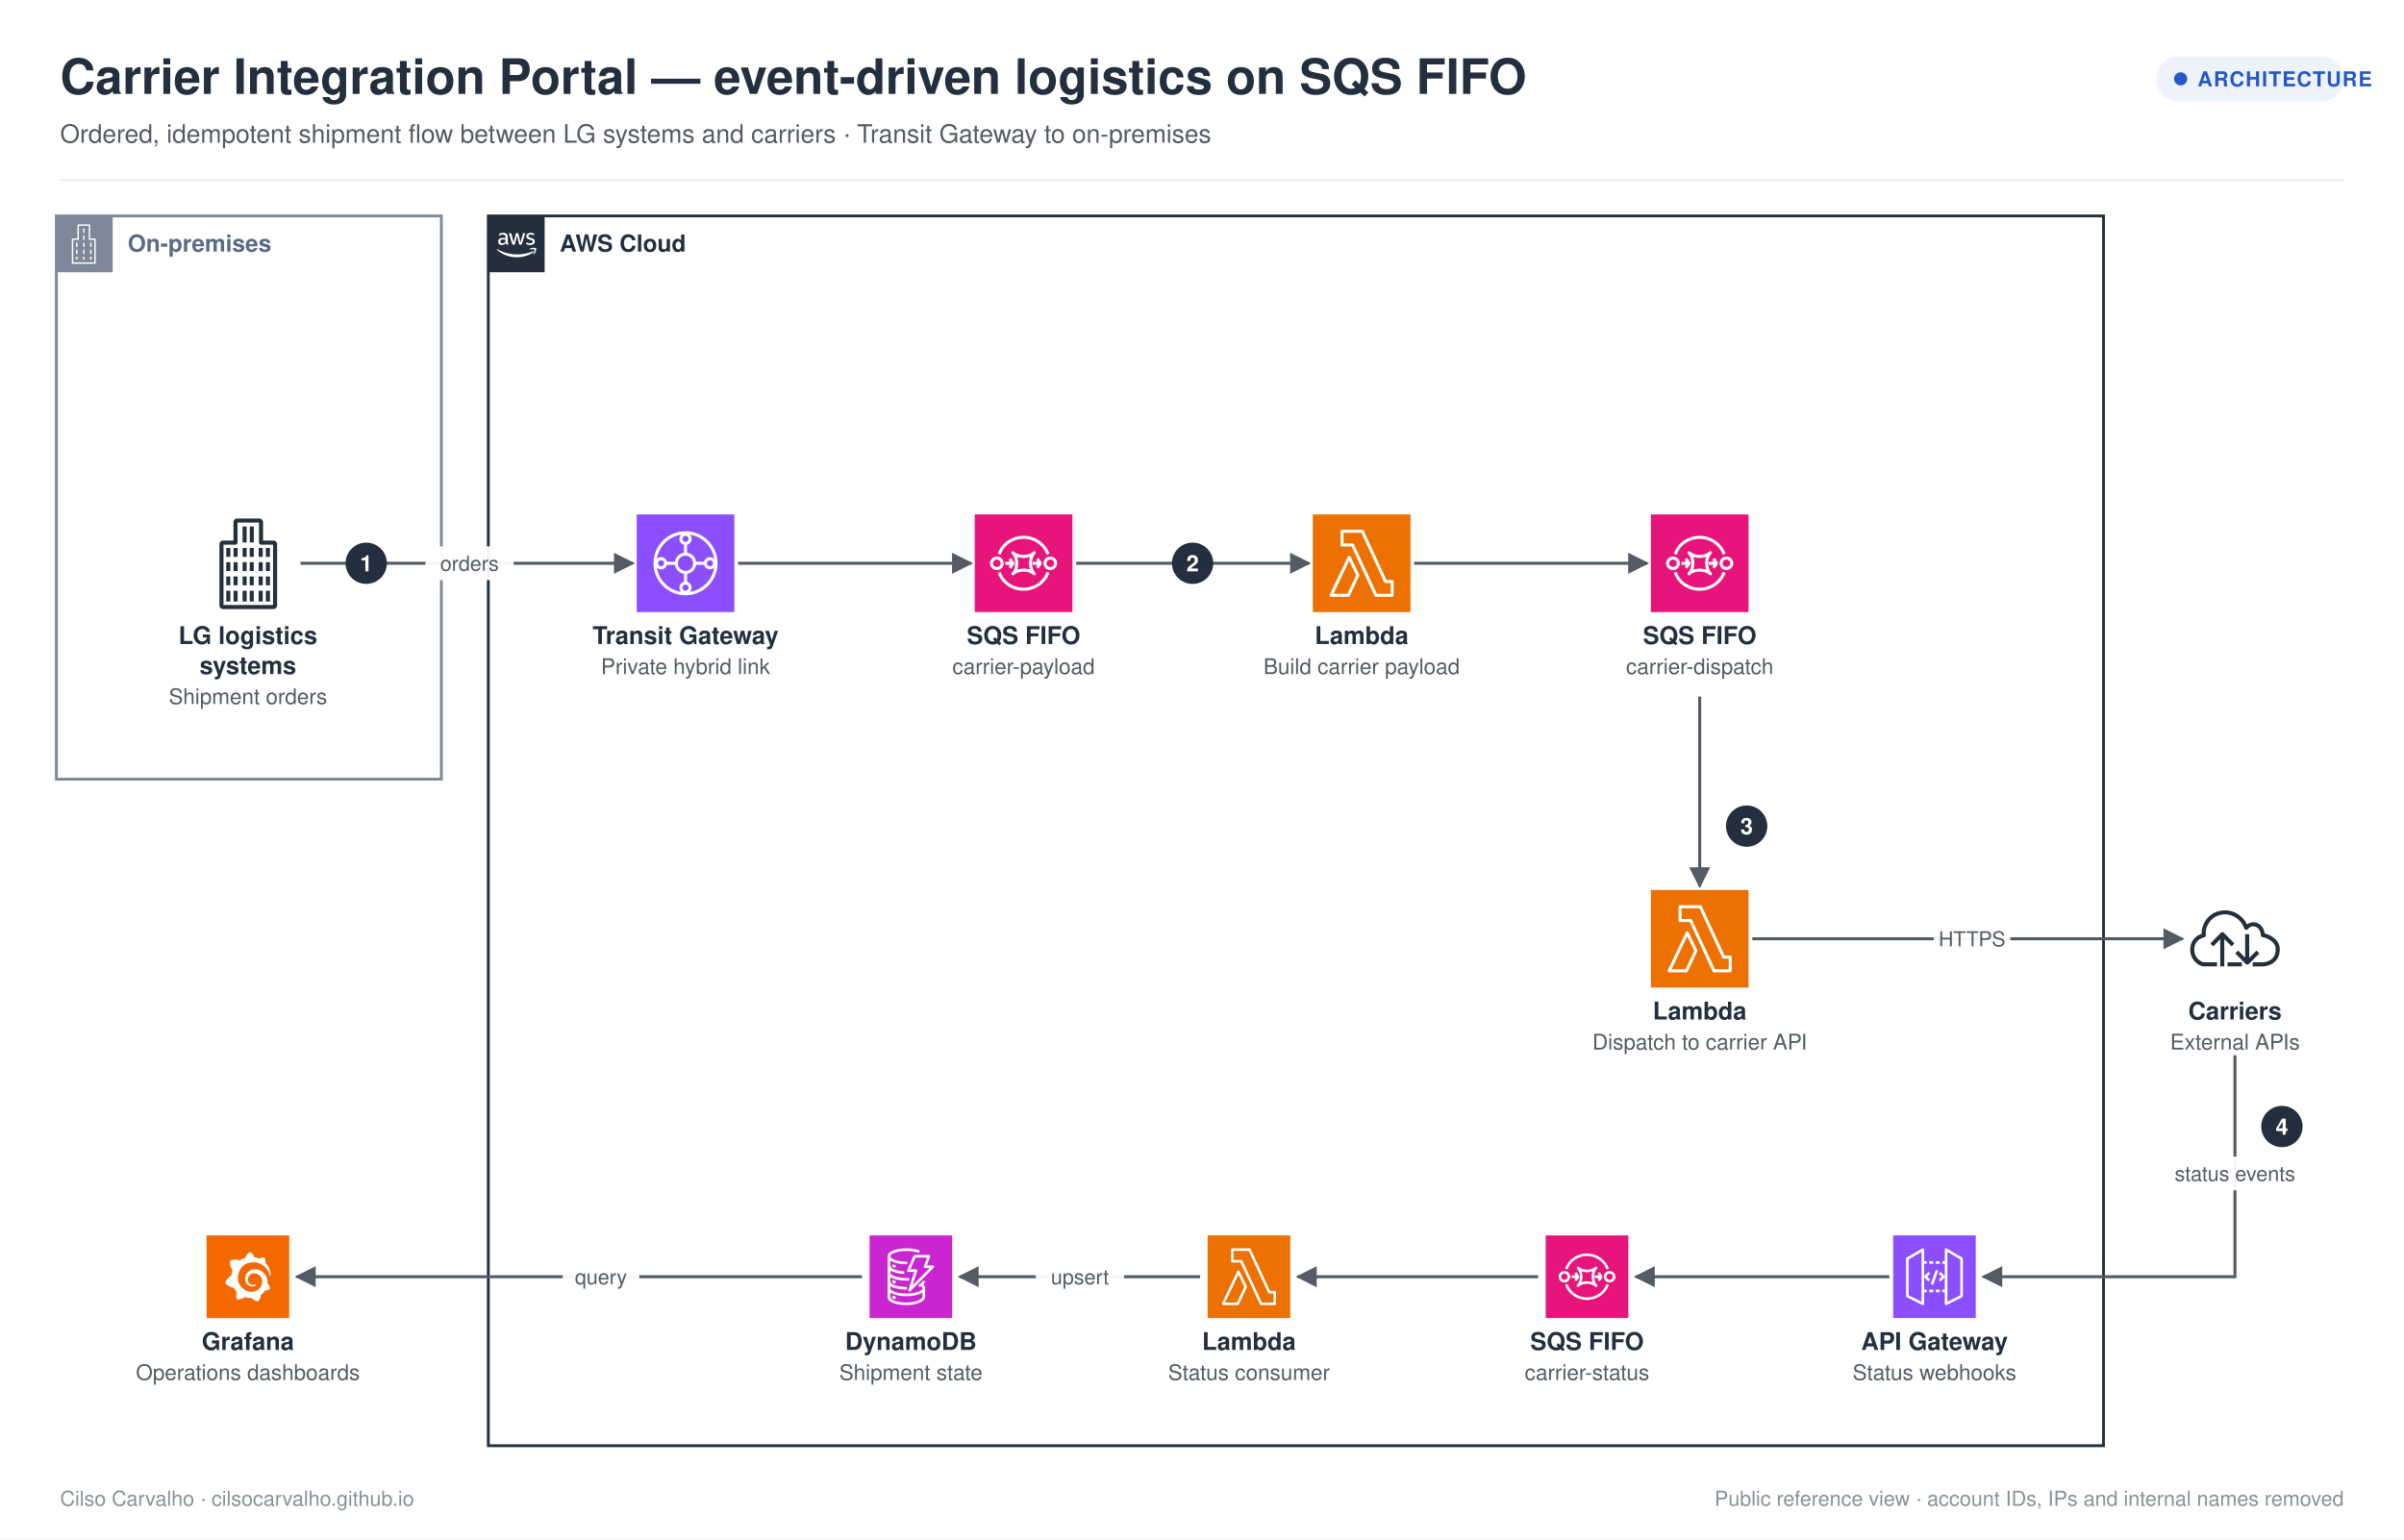
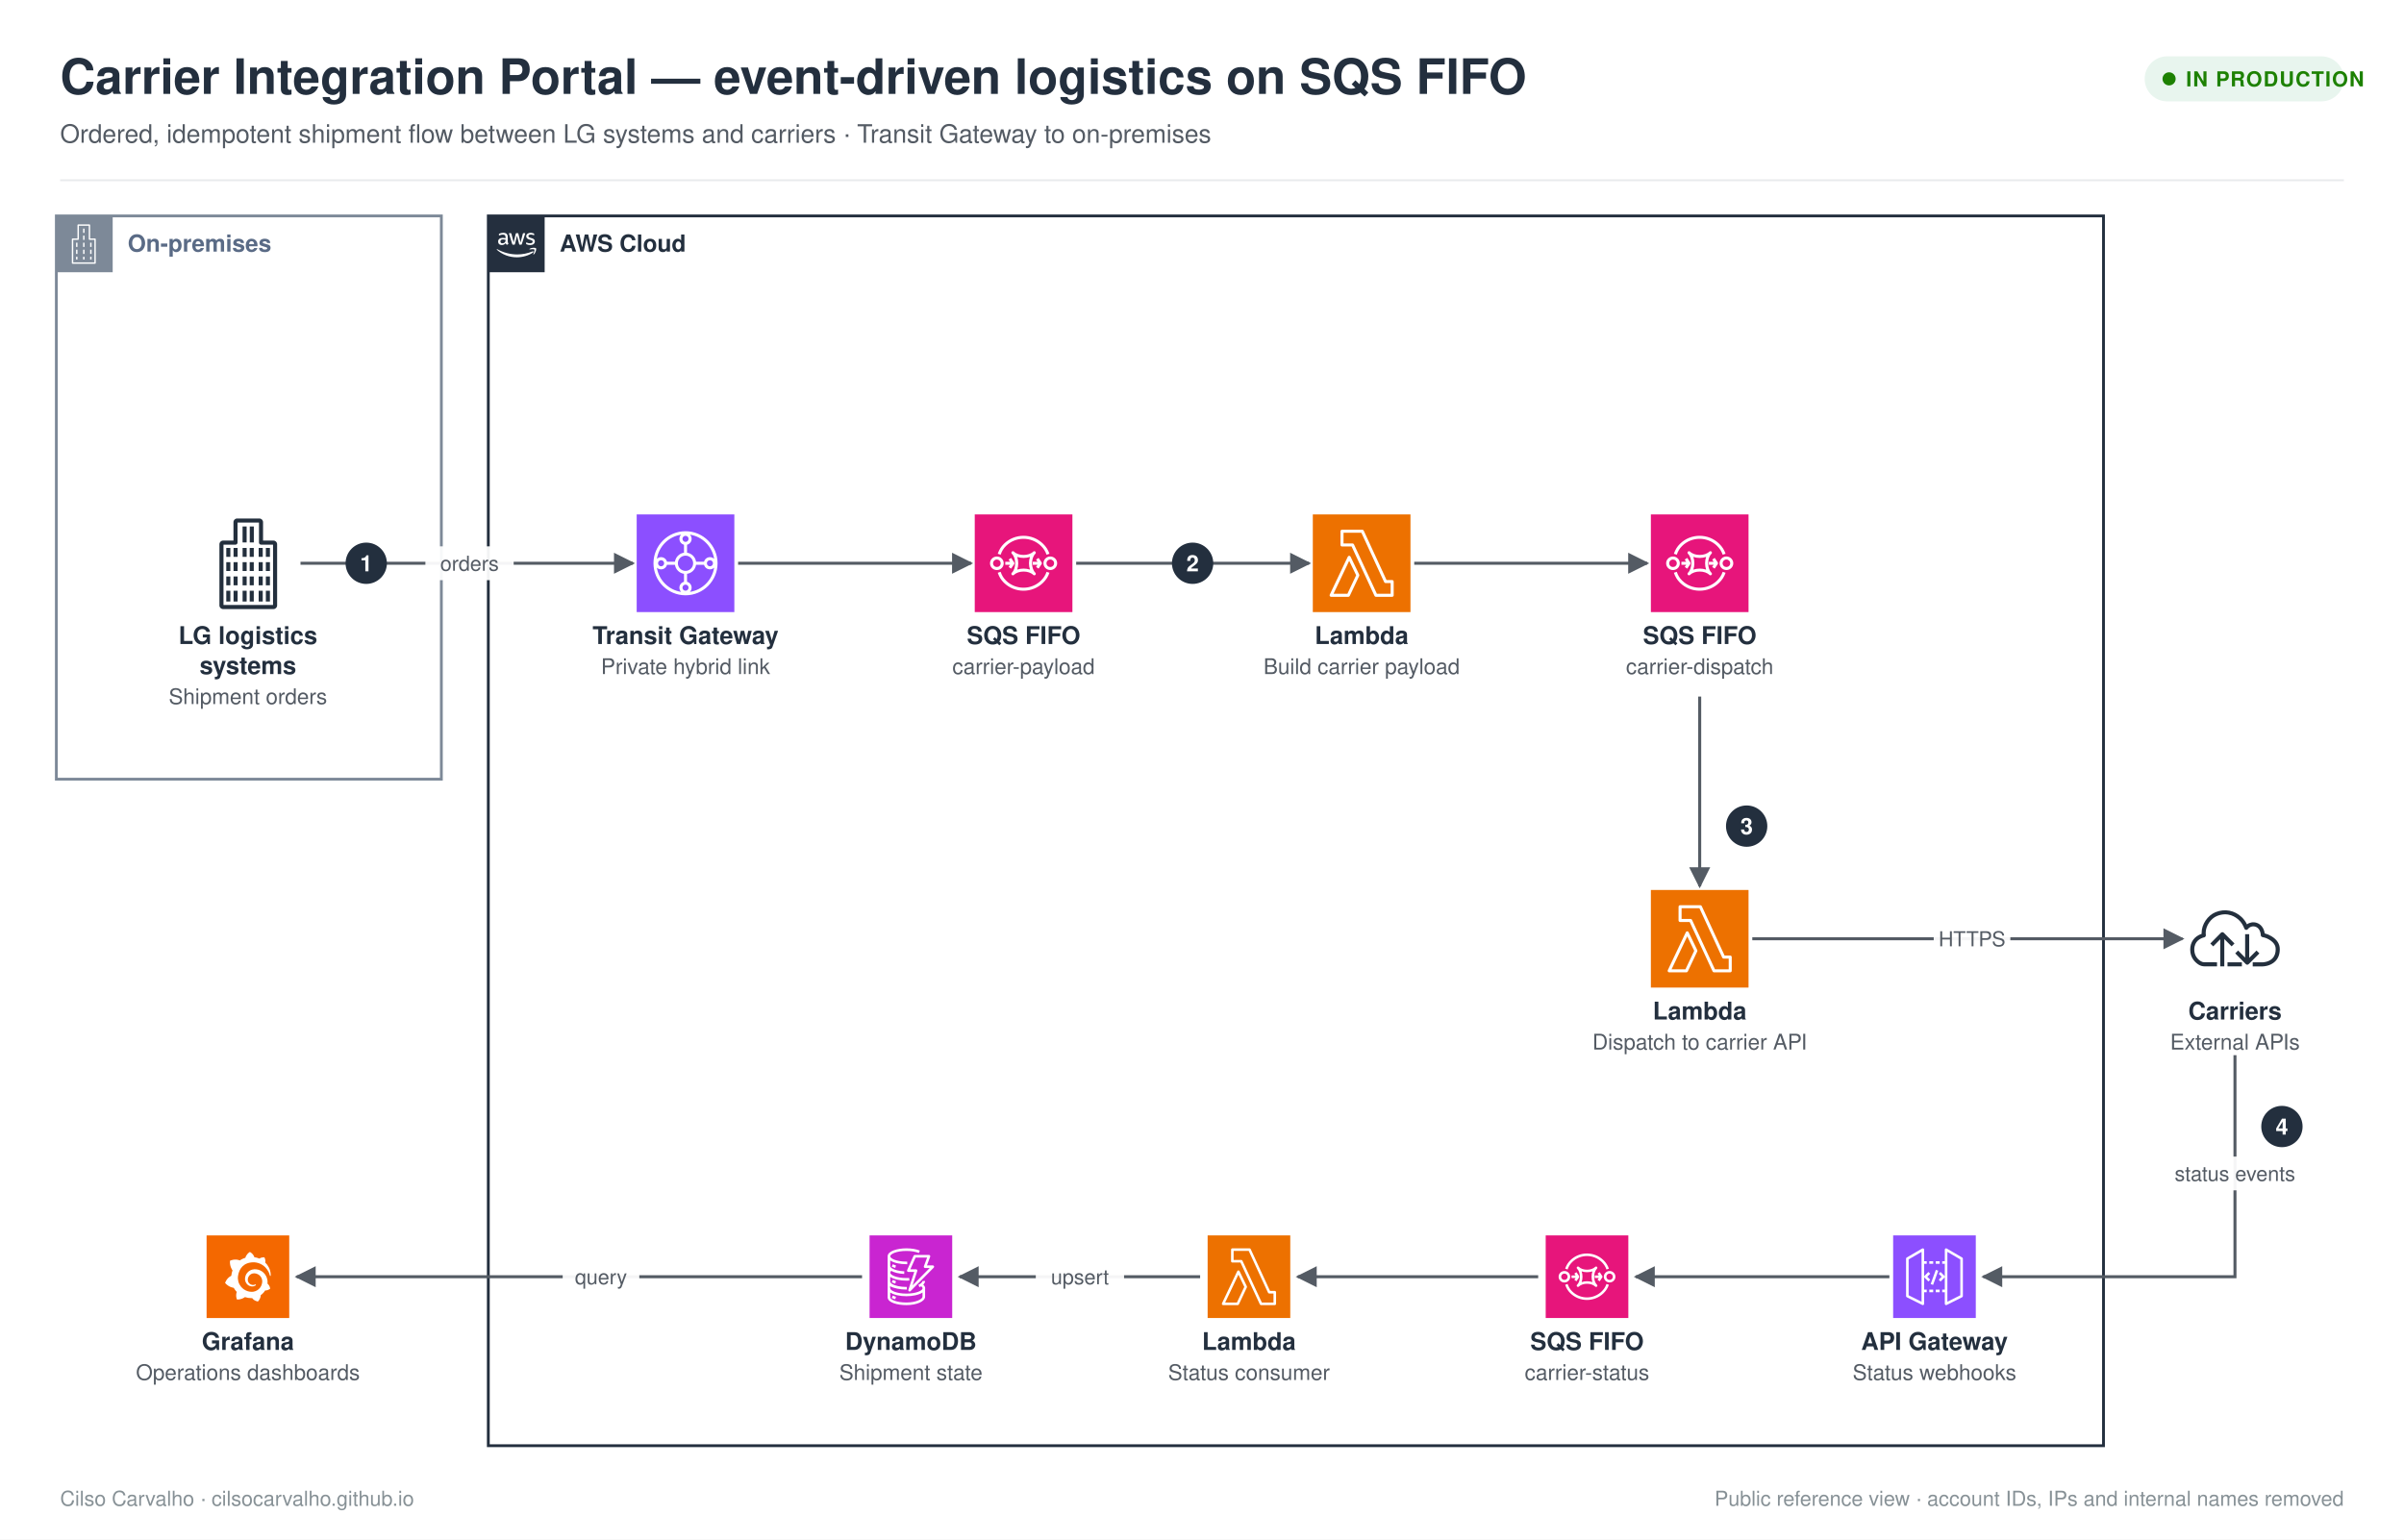
<svg xmlns="http://www.w3.org/2000/svg" viewBox="0 0 1280 820" role="img" aria-label="Carrier Integration Portal — event-driven logistics on SQS FIFO">
  <defs>
    <marker id="arrow" viewBox="0 0 10 10" refX="9" refY="5" markerWidth="7" markerHeight="7" orient="auto-start-reverse">
      <path d="M0 0 L10 5 L0 10 z" fill="#545B64" />
    </marker>
    <marker id="arrowS" viewBox="0 0 10 10" refX="9" refY="5" markerWidth="7" markerHeight="7" orient="auto-start-reverse">
      <path d="M0 0 L10 5 L0 10 z" fill="#545B64" />
    </marker>
  </defs>
  <rect width="1280" height="820" fill="#fff" />
  <text x="32" y="50" font-family="'Helvetica Neue',Helvetica,Arial,sans-serif" font-size="26" font-weight="700" fill="#232F3E">Carrier Integration Portal — event-driven logistics on SQS FIFO</text>
  <text x="32" y="76" font-family="'Helvetica Neue',Helvetica,Arial,sans-serif" font-size="13.5" fill="#545B64">Ordered, idempotent shipment flow between LG systems and carriers · Transit Gateway to on-premises</text>
-   <rect x="1148.08" y="30" width="99.92" height="24" rx="12" fill="#EEF2FB" />
-   <circle cx="1161.08" cy="42" r="3.5" fill="#2459C9" />
-   <text x="1170.08" y="46" font-family="'Helvetica Neue',Helvetica,Arial,sans-serif" font-size="11" font-weight="700" letter-spacing="0.6" fill="#2459C9">ARCHITECTURE</text>
+   <rect x="1141.92" y="30" width="106.08" height="24" rx="12" fill="#E8F5EE" />
+   <circle cx="1154.92" cy="42" r="3.5" fill="#1D8102" />
+   <text x="1163.92" y="46" font-family="'Helvetica Neue',Helvetica,Arial,sans-serif" font-size="11" font-weight="700" letter-spacing="0.6" fill="#1D8102">IN PRODUCTION</text>
  <line x1="32" y1="96" x2="1248" y2="96" stroke="#E9EBED" />
  <rect x="30" y="115" width="205" height="300" fill="none" stroke="#7D8998" stroke-width="1.5" />
  <rect x="260" y="115" width="860" height="655" fill="none" stroke="#232F3E" stroke-width="1.5" />
  <path d="M160.0 300.0 L337.0 300.0" fill="none" stroke="#545B64" stroke-width="1.6" marker-end="url(#arrow)" />
  <path d="M393.0 300.0 L517.0 300.0" fill="none" stroke="#545B64" stroke-width="1.6" marker-end="url(#arrow)" />
  <path d="M573.0 300.0 L697.0 300.0" fill="none" stroke="#545B64" stroke-width="1.6" marker-end="url(#arrow)" />
  <path d="M753.0 300.0 L877.0 300.0" fill="none" stroke="#545B64" stroke-width="1.6" marker-end="url(#arrow)" />
  <path d="M905.0 371.0 L905.0 472.0" fill="none" stroke="#545B64" stroke-width="1.6" marker-end="url(#arrow)" />
  <path d="M933.0 500.0 L1162.0 500.0" fill="none" stroke="#545B64" stroke-width="1.6" marker-end="url(#arrow)" />
  <path d="M1190.0 562.0 L1190.0 680.0 L1056.0 680.0" fill="none" stroke="#545B64" stroke-width="1.6" marker-end="url(#arrow)" />
  <path d="M1006.0 680.0 L871.0 680.0" fill="none" stroke="#545B64" stroke-width="1.6" marker-end="url(#arrow)" />
  <path d="M819.0 680.0 L691.0 680.0" fill="none" stroke="#545B64" stroke-width="1.6" marker-end="url(#arrow)" />
  <path d="M639.0 680.0 L511.0 680.0" fill="none" stroke="#545B64" stroke-width="1.6" marker-end="url(#arrow)" />
  <path d="M459.0 680.0 L158.0 680.0" fill="none" stroke="#545B64" stroke-width="1.6" marker-end="url(#arrow)" />
  <svg x="30" y="115" width="30" height="30" viewBox="0 0 40 40">
    <g fill="none" fill-rule="evenodd">
      <path fill="#7d8998" d="M0 0h40v40H0z" />
      <path fill="#fff" d="M12 17h3.5a.5.5 0 0 0 .5-.5V7h7v9.5a.5.5 0 0 0 .5.5H27v16H12zm16 16.5v-17a.5.5 0 0 0-.5-.5H24V6.5a.5.5 0 0 0-.5-.5h-8a.5.5 0 0 0-.5.5V16h-3.5a.5.5 0 0 0-.5.5v17a.5.5 0 0 0 .5.5h16a.5.5 0 0 0 .5-.5M24 31h1v-2h-1zm-5 0h1v-2h-1zm-5 0h1v-2h-1zm10-4h1v-3h-1zm-5 0h1v-3h-1zm-5 0h1v-3h-1zm10-5h1v-3h-1zm-5-10h1V9h-1zm0 5h1v-3h-1zm0 5h1v-3h-1zm-5 0h1v-3h-1z" />
    </g>
  </svg>
  <text x="68" y="134" font-family="'Helvetica Neue',Helvetica,Arial,sans-serif" font-size="12.5" font-weight="700" fill="#5A6B86" stroke="#fff" stroke-width="5" paint-order="stroke">On-premises</text>
  <svg x="260" y="115" width="30" height="30" viewBox="0 0 40 40">
    <g fill="none" fill-rule="evenodd">
      <path fill="#242f3e" d="M0 0h40v40H0z" />
      <path fill="#fff" d="M32.698 23.9c.361.47-.4 2.4-.74 3.264-.105.262.117.365.35.168 1.512-1.284 1.904-3.975 1.593-4.363-.307-.386-2.95-.717-4.563.432-.249.177-.206.42.07.389.907-.112 2.93-.357 3.29.11m-.842 2.01c.518-.378.074-.941-.454-.72-3.513 1.464-7.327 2.173-10.8 2.173-5.143 0-10.127-1.39-14.156-3.695-.352-.202-.613.155-.319.414 3.733 3.316 8.67 5.309 14.147 5.309 3.91 0 8.451-1.208 11.582-3.481m-2.144-5.215a6.6 6.6 0 0 1-1.459-.161q-.714-.163-1.093-.373-.233-.128-.29-.258a.7.7 0 0 1-.059-.26v-.47q0-.29.216-.292.083.002.173.033.091.034.241.098.48.21 1.044.324.564.113 1.126.113.895 0 1.384-.308a.97.97 0 0 0 .49-.873.88.88 0 0 0-.258-.65q-.256-.258-.952-.484l-1.375-.421q-1.045-.325-1.517-.938a2.17 2.17 0 0 1-.472-1.347q0-.581.258-1.027.255-.445.676-.761.427-.314.99-.478A4.3 4.3 0 0 1 30.025 12q.315 0 .64.04a6.3 6.3 0 0 1 1.15.252q.248.082.4.162a.9.9 0 0 1 .28.227.5.5 0 0 1 .083.308v.436q0 .291-.217.29-.114.002-.364-.111c-.54-.24-1.15-.356-1.82-.356q-.815 0-1.262.258-.448.26-.448.827 0 .388.283.655.281.267 1.044.51l1.342.423q1.028.322 1.466.888.441.568.441 1.295 0 .6-.25 1.078-.248.477-.689.817a3.1 3.1 0 0 1-1.05.518q-.615.179-1.343.178m-12.165-.244q-.248.002-.365-.087-.117-.09-.199-.365l-2.222-7.157a1.8 1.8 0 0 1-.082-.371q0-.227.233-.227h.927q.265 0 .374.09.106.086.19.364l1.59 6.12 1.477-6.12q.066-.278.181-.364.116-.09.38-.09h.765q.263 0 .38.09.116.086.182.364l1.493 6.2 1.64-6.2q.082-.278.19-.364.109-.09.373-.09h.878q.233 0 .233.227a1 1 0 0 1-.016.144 2 2 0 0 1-.068.227l-2.286 7.157q-.083.275-.2.365-.116.088-.364.087h-.813q-.264.001-.38-.094-.116-.099-.182-.373l-1.476-5.96-1.457 5.96q-.067.274-.183.373-.116.095-.38.094zM9.94 19.449q.465 0 .98-.17.513-.17.893-.592.232-.259.324-.591.09-.33.09-.801v-.388a8 8 0 0 0-1.757-.211q-.945 0-1.408.373-.464.37-.465 1.07 0 .645.35.978.347.332.993.332m3.846-1.408q0 .517.107.825.11.31.307.664a.4.4 0 0 1 .066.209q0 .148-.182.276l-.597.39a.5.5 0 0 1-.248.08.4.4 0 0 1-.282-.128 2 2 0 0 1-.339-.43 6 6 0 0 1-.29-.544q-1.112 1.28-2.785 1.28-1.194.001-1.89-.664-.696-.664-.696-1.78 0-1.182.863-1.903.86-.72 2.32-.721.48 0 1.002.073t1.084.203v-.68q.001-1.052-.446-1.482-.446-.428-1.54-.428a4.5 4.5 0 0 0-1.02.12 7.5 7.5 0 0 0-1.02.315 3 3 0 0 1-.33.122.7.7 0 0 1-.15.024q-.199.001-.2-.292v-.452q.001-.228.068-.323.066-.099.265-.195a6 6 0 0 1 1.192-.421 6 6 0 0 1 1.476-.18c1.126 0 1.952.254 2.477.754q.787.753.788 2.275z" />
    </g>
  </svg>
  <text x="298" y="134" font-family="'Helvetica Neue',Helvetica,Arial,sans-serif" font-size="12.5" font-weight="700" fill="#232F3E" stroke="#fff" stroke-width="5" paint-order="stroke">AWS Cloud</text>
  <svg x="106.0" y="274.0" width="52" height="52" viewBox="0 0 48 48">
    <path fill="#232f3d" fill-rule="evenodd" d="M32.82 42.821h2v-5.307h-2zm-3.533.001h2v-5.307h-2zm-4.407 0h2v-5.307h-2zm-3.492 0h2v-5.307h-2zm-4.447 0h2v-5.307h-2zm-3.575 0h2v-5.307h-2zm19.454-7.981h2v-4.365h-2zm-3.533 0h2v-4.365h-2zm-4.407 0h2v-4.365h-2zm-3.492 0h2v-4.365h-2zm-4.447 0h2v-4.365h-2zm-3.575 0h2v-4.365h-2zm19.454-7.026h2v-4.364h-2zm-3.533 0h2v-4.364h-2zm-4.407 0h2v-4.364h-2zm-3.492 0h2v-4.364h-2zm-4.447 0h2v-4.364h-2zm-3.575 0h2v-4.364h-2zm19.454-6.983h2v-4.364h-2zm-3.533 0h2v-4.364h-2zm-4.407 0h2v-4.364h-2zm-3.492 0h2v-4.364h-2zm-4.447 0h2v-4.364h-2zm-3.575 0h2v-4.364h-2zm11.542-7.085h2V5.923h-2zm-3.533 0h2V5.923h-2zm14.978 30.776H12V14.849h5.899a1 1 0 0 0 1-1V4H29.44v9.849a1 1 0 0 0 1 1h5.913zm.211-31.674H31.44v-9.06c0-.986-.803-1.789-1.789-1.789H18.688c-.986 0-1.789.803-1.789 1.789v9.06h-5.11A1.79 1.79 0 0 0 10 14.638v30.096a1.79 1.79 0 0 0 1.789 1.789h24.775c.986 0 1.789-.802 1.789-1.789V14.638c0-.987-.803-1.789-1.789-1.789" />
  </svg>
  <text x="132" y="343.0" text-anchor="middle" font-family="'Helvetica Neue',Helvetica,Arial,sans-serif" font-size="13" font-weight="700" fill="#232F3E">LG logistics</text>
  <text x="132" y="359.0" text-anchor="middle" font-family="'Helvetica Neue',Helvetica,Arial,sans-serif" font-size="13" font-weight="700" fill="#232F3E">systems</text>
  <text x="132" y="375.0" text-anchor="middle" font-family="'Helvetica Neue',Helvetica,Arial,sans-serif" font-size="11.5" fill="#545B64">Shipment orders</text>
  <svg x="339.0" y="274.0" width="52" height="52" viewBox="0 0 64 64">
    <g fill="none" fill-rule="evenodd">
      <path fill="#8c4fff" d="M0 0h64v64H0z" />
      <path fill="#fff" d="M34.885 50.757A3.98 3.98 0 0 0 36 48c0-1.858-1.279-3.41-3-3.858V38.92A7 7 0 0 0 38.92 33h5.223c.446 1.72 1.999 3 3.857 3a3.98 3.98 0 0 0 2.757-1.115c-1.252 8.165-7.706 14.62-15.872 15.872M13.243 34.885A3.98 3.98 0 0 0 16 36c1.859 0 3.411-1.28 3.858-3h5.222A7.005 7.005 0 0 0 31 38.92v5.222c-1.72.448-3 2-3 3.858 0 1.07.428 2.039 1.115 2.757-8.166-1.252-14.62-7.707-15.872-15.872M18 32c0 1.103-.897 2-2 2s-2-.897-2-2 .898-2 2-2c1.103 0 2 .897 2 2m11.115-18.757A3.98 3.98 0 0 0 28 16c0 1.859 1.28 3.411 3 3.858v5.222A7.01 7.01 0 0 0 25.08 31h-5.222c-.447-1.72-1.999-3-3.858-3-1.07 0-2.039.428-2.757 1.115 1.252-8.165 7.706-14.619 15.872-15.872M32 14c1.103 0 2 .897 2 2s-.897 2-2 2-2-.897-2-2 .898-2 2-2m0 23c-2.757 0-5-2.243-5-5s2.243-5 5-5 5 2.243 5 5-2.243 5-5 5m0 13c-1.102 0-2-.897-2-2s.898-2 2-2c1.103 0 2 .897 2 2s-.897 2-2 2m18-18c0 1.103-.897 2-2 2s-2-.897-2-2 .898-2 2-2c1.103 0 2 .897 2 2m.757-2.885A3.98 3.98 0 0 0 48 28c-1.858 0-3.411 1.28-3.857 3H38.92A7 7 0 0 0 33 25.08v-5.222c1.721-.447 3-1.999 3-3.858a3.98 3.98 0 0 0-1.115-2.757c8.166 1.253 14.62 7.707 15.872 15.872M32 11c-11.579 0-21 9.421-21 21s9.421 21 21 21 21-9.42 21-21-9.421-21-21-21" />
    </g>
  </svg>
  <text x="365" y="343.0" text-anchor="middle" font-family="'Helvetica Neue',Helvetica,Arial,sans-serif" font-size="13" font-weight="700" fill="#232F3E">Transit Gateway</text>
  <text x="365" y="359.0" text-anchor="middle" font-family="'Helvetica Neue',Helvetica,Arial,sans-serif" font-size="11.5" fill="#545B64">Private hybrid link</text>
  <svg x="519.0" y="274.0" width="52" height="52" viewBox="0 0 64 64">
    <g fill="none" fill-rule="evenodd">
      <path fill="#e7157b" d="M0 0h64v64H0z" />
      <path fill="#fff" d="m23.847 35.514 1.999-2.95a.98.98 0 0 0 .002-1.096l-2-2.976-1.665 1.092.96 1.429h-3.127v1.975h3.136l-.967 1.427zm17.996-.002 2-2.964a.98.98 0 0 0 0-1.096l-2-2.962-1.664 1.095.964 1.429h-3.131v1.975h3.13l-.963 1.427zM28.494 32c0 1.485-.232 2.896-.667 4.154a13.4 13.4 0 0 1 4.188-.654c1.44 0 2.879.218 4.188.654-.434-1.258-.667-2.669-.667-4.154 0-1.483.233-2.894.667-4.152-2.62.872-5.755.872-8.376 0 .435 1.258.667 2.669.667 4.152m-4.19 7.62a.98.98 0 0 1 0-1.397c1.372-1.356 2.19-3.682 2.19-6.223 0-2.539-.818-4.865-2.19-6.221a.98.98 0 0 1 0-1.397 1.007 1.007 0 0 1 1.413 0c2.942 2.907 9.654 2.907 12.597 0a1.007 1.007 0 0 1 1.414 0 .98.98 0 0 1 0 1.397c-1.373 1.356-2.193 3.682-2.193 6.221s.82 4.867 2.193 6.223a.98.98 0 0 1 0 1.397 1 1 0 0 1-.707.29 1 1 0 0 1-.707-.29c-2.943-2.907-9.655-2.907-12.597 0a1.007 1.007 0 0 1-1.414 0m26.969-9.357a2.5 2.5 0 0 0-1.764-.722 2.5 2.5 0 0 0-1.763.722 2.43 2.43 0 0 0-.731 1.741c0 .66.26 1.278.73 1.743a2.52 2.52 0 0 0 3.528 0 2.446 2.446 0 0 0 0-3.484m1.413 4.88a4.5 4.5 0 0 1-3.177 1.3 4.5 4.5 0 0 1-3.177-1.3 4.38 4.38 0 0 1-1.317-3.139c0-1.185.468-2.3 1.317-3.139a4.5 4.5 0 0 1 3.177-1.3c1.2 0 2.329.462 3.177 1.301a4.406 4.406 0 0 1 0 6.277M16.254 30.28a2.5 2.5 0 0 0-1.762-.721c-.667 0-1.293.256-1.765.72a2.447 2.447 0 0 0 0 3.486c.942.929 2.586.93 3.527 0a2.447 2.447 0 0 0 0-3.485m1.414 4.881a4.5 4.5 0 0 1-3.176 1.3 4.5 4.5 0 0 1-3.178-1.3 4.407 4.407 0 0 1 0-6.278 4.5 4.5 0 0 1 3.178-1.3c1.2 0 2.328.462 3.176 1.3a4.407 4.407 0 0 1 0 6.278m25.763 8.175c-6.329 6.253-16.627 6.253-22.956 0-1.634-1.614-2.651-3.275-3.513-5.732l-1.89.647c.968 2.762 2.125 4.64 3.99 6.481C22.616 48.245 27.284 50 31.952 50c4.67 0 9.338-1.755 12.892-5.268 1.989-1.964 3.22-3.904 4.111-6.485l-1.891-.64c-.788 2.279-1.874 3.991-3.633 5.729M16.96 26.399l-1.887-.649c.96-2.728 2.153-4.667 3.993-6.484 7.105-7.021 18.667-7.021 25.772 0 1.943 1.919 3.211 3.919 4.114 6.484l-1.887.649c-.81-2.3-1.899-4.016-3.64-5.737-6.327-6.25-16.62-6.25-22.946 0-1.633 1.614-2.653 3.277-3.519 5.737" />
    </g>
  </svg>
  <text x="545" y="343.0" text-anchor="middle" font-family="'Helvetica Neue',Helvetica,Arial,sans-serif" font-size="13" font-weight="700" fill="#232F3E">SQS FIFO</text>
  <text x="545" y="359.0" text-anchor="middle" font-family="'Helvetica Neue',Helvetica,Arial,sans-serif" font-size="11.5" fill="#545B64">carrier-payload</text>
  <svg x="699.0" y="274.0" width="52" height="52" viewBox="0 0 64 64">
    <g fill="none" fill-rule="evenodd">
      <path fill="#ed7100" d="M0 0h64v64H0z" />
      <path fill="#fff" d="M22.68 52h-9.106l10.264-21.59 4.562 9.451zm2.047-24.333a.99.99 0 0 0-.896-.564h-.003a.99.99 0 0 0-.896.569L11.097 52.569c-.147.31-.126.674.057.965.181.29.5.466.842.466H23.31a1 1 0 0 0 .9-.572l6.194-13.144a1 1 0 0 0-.005-.864zM51.008 52h-9.022L26.955 19.578a1 1 0 0 0-.903-.578h-5.924l.007-7h11.68l14.96 32.42c.163.354.516.58.904.58h3.33zm.996-9h-3.69l-14.96-32.42a1 1 0 0 0-.903-.58H19.14a1 1 0 0 0-.996.999l-.008 9A.993.993 0 0 0 19.131 21h6.286l15.03 32.422a1 1 0 0 0 .903.578h10.654c.55 0 .996-.448.996-1v-9c0-.552-.445-1-.996-1" />
    </g>
  </svg>
  <text x="725" y="343.0" text-anchor="middle" font-family="'Helvetica Neue',Helvetica,Arial,sans-serif" font-size="13" font-weight="700" fill="#232F3E">Lambda</text>
  <text x="725" y="359.0" text-anchor="middle" font-family="'Helvetica Neue',Helvetica,Arial,sans-serif" font-size="11.5" fill="#545B64">Build carrier payload</text>
  <svg x="879.0" y="274.0" width="52" height="52" viewBox="0 0 64 64">
    <g fill="none" fill-rule="evenodd">
      <path fill="#e7157b" d="M0 0h64v64H0z" />
      <path fill="#fff" d="m23.847 35.514 1.999-2.95a.98.98 0 0 0 .002-1.096l-2-2.976-1.665 1.092.96 1.429h-3.127v1.975h3.136l-.967 1.427zm17.996-.002 2-2.964a.98.98 0 0 0 0-1.096l-2-2.962-1.664 1.095.964 1.429h-3.131v1.975h3.13l-.963 1.427zM28.494 32c0 1.485-.232 2.896-.667 4.154a13.4 13.4 0 0 1 4.188-.654c1.44 0 2.879.218 4.188.654-.434-1.258-.667-2.669-.667-4.154 0-1.483.233-2.894.667-4.152-2.62.872-5.755.872-8.376 0 .435 1.258.667 2.669.667 4.152m-4.19 7.62a.98.98 0 0 1 0-1.397c1.372-1.356 2.19-3.682 2.19-6.223 0-2.539-.818-4.865-2.19-6.221a.98.98 0 0 1 0-1.397 1.007 1.007 0 0 1 1.413 0c2.942 2.907 9.654 2.907 12.597 0a1.007 1.007 0 0 1 1.414 0 .98.98 0 0 1 0 1.397c-1.373 1.356-2.193 3.682-2.193 6.221s.82 4.867 2.193 6.223a.98.98 0 0 1 0 1.397 1 1 0 0 1-.707.29 1 1 0 0 1-.707-.29c-2.943-2.907-9.655-2.907-12.597 0a1.007 1.007 0 0 1-1.414 0m26.969-9.357a2.5 2.5 0 0 0-1.764-.722 2.5 2.5 0 0 0-1.763.722 2.43 2.43 0 0 0-.731 1.741c0 .66.26 1.278.73 1.743a2.52 2.52 0 0 0 3.528 0 2.446 2.446 0 0 0 0-3.484m1.413 4.88a4.5 4.5 0 0 1-3.177 1.3 4.5 4.5 0 0 1-3.177-1.3 4.38 4.38 0 0 1-1.317-3.139c0-1.185.468-2.3 1.317-3.139a4.5 4.5 0 0 1 3.177-1.3c1.2 0 2.329.462 3.177 1.301a4.406 4.406 0 0 1 0 6.277M16.254 30.28a2.5 2.5 0 0 0-1.762-.721c-.667 0-1.293.256-1.765.72a2.447 2.447 0 0 0 0 3.486c.942.929 2.586.93 3.527 0a2.447 2.447 0 0 0 0-3.485m1.414 4.881a4.5 4.5 0 0 1-3.176 1.3 4.5 4.5 0 0 1-3.178-1.3 4.407 4.407 0 0 1 0-6.278 4.5 4.5 0 0 1 3.178-1.3c1.2 0 2.328.462 3.176 1.3a4.407 4.407 0 0 1 0 6.278m25.763 8.175c-6.329 6.253-16.627 6.253-22.956 0-1.634-1.614-2.651-3.275-3.513-5.732l-1.89.647c.968 2.762 2.125 4.64 3.99 6.481C22.616 48.245 27.284 50 31.952 50c4.67 0 9.338-1.755 12.892-5.268 1.989-1.964 3.22-3.904 4.111-6.485l-1.891-.64c-.788 2.279-1.874 3.991-3.633 5.729M16.96 26.399l-1.887-.649c.96-2.728 2.153-4.667 3.993-6.484 7.105-7.021 18.667-7.021 25.772 0 1.943 1.919 3.211 3.919 4.114 6.484l-1.887.649c-.81-2.3-1.899-4.016-3.64-5.737-6.327-6.25-16.62-6.25-22.946 0-1.633 1.614-2.653 3.277-3.519 5.737" />
    </g>
  </svg>
  <text x="905" y="343.0" text-anchor="middle" font-family="'Helvetica Neue',Helvetica,Arial,sans-serif" font-size="13" font-weight="700" fill="#232F3E">SQS FIFO</text>
  <text x="905" y="359.0" text-anchor="middle" font-family="'Helvetica Neue',Helvetica,Arial,sans-serif" font-size="11.5" fill="#545B64">carrier-dispatch</text>
  <svg x="879.0" y="474.0" width="52" height="52" viewBox="0 0 64 64">
    <g fill="none" fill-rule="evenodd">
      <path fill="#ed7100" d="M0 0h64v64H0z" />
      <path fill="#fff" d="M22.68 52h-9.106l10.264-21.59 4.562 9.451zm2.047-24.333a.99.99 0 0 0-.896-.564h-.003a.99.99 0 0 0-.896.569L11.097 52.569c-.147.31-.126.674.057.965.181.29.5.466.842.466H23.31a1 1 0 0 0 .9-.572l6.194-13.144a1 1 0 0 0-.005-.864zM51.008 52h-9.022L26.955 19.578a1 1 0 0 0-.903-.578h-5.924l.007-7h11.68l14.96 32.42c.163.354.516.58.904.58h3.33zm.996-9h-3.69l-14.96-32.42a1 1 0 0 0-.903-.58H19.14a1 1 0 0 0-.996.999l-.008 9A.993.993 0 0 0 19.131 21h6.286l15.03 32.422a1 1 0 0 0 .903.578h10.654c.55 0 .996-.448.996-1v-9c0-.552-.445-1-.996-1" />
    </g>
  </svg>
  <text x="905" y="543.0" text-anchor="middle" font-family="'Helvetica Neue',Helvetica,Arial,sans-serif" font-size="13" font-weight="700" fill="#232F3E">Lambda</text>
  <text x="905" y="559.0" text-anchor="middle" font-family="'Helvetica Neue',Helvetica,Arial,sans-serif" font-size="11.5" fill="#545B64">Dispatch to carrier API</text>
  <svg x="1164.0" y="474.0" width="52" height="52" viewBox="0 0 48 48">
    <path fill="#232f3d" fill-rule="evenodd" d="m34.59 29.79-3.593 3.591V21.76h-2V33.27l-3.441-3.497-1.426 1.403 5.195 5.28c.188.19.443.297.709.298h.004c.265 0 .52-.106.707-.293l5.259-5.258zm-12.24-2.066 1.414-1.414-5.258-5.258a1 1 0 0 0-.707-.293h-.004a1 1 0 0 0-.709.3l-5.196 5.277 1.426 1.402 3.441-3.495v13.311h2V24.131zm-2.017 9.848 7.067.007.002-2-7.067-.007zm25.693-8.442c0 2.487-.754 4.498-2.243 5.975-2.451 2.435-6.007 2.485-6.287 2.485h-.012l-4.763-.005.002-2 4.768.005c.04 0 2.998-.02 4.894-1.914 1.089-1.088 1.641-2.617 1.641-4.546 0-1.182-.325-2.95-3.13-4.67-1.474-.903-2.855-1.2-3.379-1.286a1 1 0 0 1-.832-1.105c-.178-2.095-1.159-3.56-2.703-4.029-1.335-.404-2.764.068-3.645 1.204a.99.99 0 0 1-.941.376 1 1 0 0 1-.786-.64c-.618-1.666-1.511-3.063-2.655-4.157-1.41-1.348-5.28-4.249-10.751-2.039-3.135 1.267-5.593 4.905-5.593 8.283 0 .377.024.755.071 1.122a1 1 0 0 1-.817 1.111C7.02 23.764 4 25.157 4 29.298c0 3.145 1.799 4.884 3.308 5.79a3.36 3.36 0 0 0 1.721.473l6.152.006-.002 2-6.151-.006a5.35 5.35 0 0 1-2.75-.759C4.681 35.844 2 33.595 2 29.298c0-3.715 2.084-6.547 5.623-7.719q-.012-.255-.012-.512c0-4.204 2.943-8.562 6.845-10.137 4.545-1.837 9.361-.919 12.882 2.448 1.032.986 1.89 2.172 2.559 3.536a5.3 5.3 0 0 1 4.665-.788c2.189.664 3.672 2.597 4.053 5.234 1.133.282 2.31.772 3.326 1.395 2.749 1.683 4.085 3.77 4.085 6.375" />
  </svg>
  <text x="1190" y="543.0" text-anchor="middle" font-family="'Helvetica Neue',Helvetica,Arial,sans-serif" font-size="13" font-weight="700" fill="#232F3E">Carriers</text>
  <text x="1190" y="559.0" text-anchor="middle" font-family="'Helvetica Neue',Helvetica,Arial,sans-serif" font-size="11.5" fill="#545B64">External APIs</text>
  <svg x="1008.0" y="658.0" width="44" height="44" viewBox="0 0 64 64">
    <path fill="#8c4fff" d="M0 0h64v64H0z" />
    <path fill="#fff" fill-rule="evenodd" d="M28 44h3v-2h-3zm5 0h3v-2h-3zm-5-22h3v-2h-3zm5 0h3v-2h-3zm-11-9.26-10 5.834v27.808l10 5zM24 20h2v2h-2v20h2v2h-2v9a1 1 0 0 1-1.447.895l-12-6A1 1 0 0 1 10 47V18a1 1 0 0 1 .496-.864l12-7A1.002 1.002 0 0 1 24 11zm28-1.426L42 12.74v38.641l10-5zM54 18v29c0 .379-.214.725-.553.895l-12 6a1 1 0 0 1-.972-.044A1 1 0 0 1 40 53v-9h-2v-2h2V22h-2v-2h2v-9a.998.998 0 0 1 1.504-.864l12 7A1 1 0 0 1 54 18m-19.061 9.342-1.878-.684-4 11 1.878.684zm4.768 5.365a1 1 0 0 0 0-1.414l-3-3-1.414 1.414L37.586 32l-2.293 2.293 1.414 1.414zm-12.414 3-3-3a1 1 0 0 1 0-1.414l3-3 1.414 1.414L26.414 32l2.293 2.293z" clip-rule="evenodd" />
  </svg>
  <text x="1030" y="719.0" text-anchor="middle" font-family="'Helvetica Neue',Helvetica,Arial,sans-serif" font-size="13" font-weight="700" fill="#232F3E">API Gateway</text>
  <text x="1030" y="735.0" text-anchor="middle" font-family="'Helvetica Neue',Helvetica,Arial,sans-serif" font-size="11.5" fill="#545B64">Status webhooks</text>
  <svg x="823.0" y="658.0" width="44" height="44" viewBox="0 0 64 64">
    <g fill="none" fill-rule="evenodd">
      <path fill="#e7157b" d="M0 0h64v64H0z" />
      <path fill="#fff" d="m23.847 35.514 1.999-2.95a.98.98 0 0 0 .002-1.096l-2-2.976-1.665 1.092.96 1.429h-3.127v1.975h3.136l-.967 1.427zm17.996-.002 2-2.964a.98.98 0 0 0 0-1.096l-2-2.962-1.664 1.095.964 1.429h-3.131v1.975h3.13l-.963 1.427zM28.494 32c0 1.485-.232 2.896-.667 4.154a13.4 13.4 0 0 1 4.188-.654c1.44 0 2.879.218 4.188.654-.434-1.258-.667-2.669-.667-4.154 0-1.483.233-2.894.667-4.152-2.62.872-5.755.872-8.376 0 .435 1.258.667 2.669.667 4.152m-4.19 7.62a.98.98 0 0 1 0-1.397c1.372-1.356 2.19-3.682 2.19-6.223 0-2.539-.818-4.865-2.19-6.221a.98.98 0 0 1 0-1.397 1.007 1.007 0 0 1 1.413 0c2.942 2.907 9.654 2.907 12.597 0a1.007 1.007 0 0 1 1.414 0 .98.98 0 0 1 0 1.397c-1.373 1.356-2.193 3.682-2.193 6.221s.82 4.867 2.193 6.223a.98.98 0 0 1 0 1.397 1 1 0 0 1-.707.29 1 1 0 0 1-.707-.29c-2.943-2.907-9.655-2.907-12.597 0a1.007 1.007 0 0 1-1.414 0m26.969-9.357a2.5 2.5 0 0 0-1.764-.722 2.5 2.5 0 0 0-1.763.722 2.43 2.43 0 0 0-.731 1.741c0 .66.26 1.278.73 1.743a2.52 2.52 0 0 0 3.528 0 2.446 2.446 0 0 0 0-3.484m1.413 4.88a4.5 4.5 0 0 1-3.177 1.3 4.5 4.5 0 0 1-3.177-1.3 4.38 4.38 0 0 1-1.317-3.139c0-1.185.468-2.3 1.317-3.139a4.5 4.5 0 0 1 3.177-1.3c1.2 0 2.329.462 3.177 1.301a4.406 4.406 0 0 1 0 6.277M16.254 30.28a2.5 2.5 0 0 0-1.762-.721c-.667 0-1.293.256-1.765.72a2.447 2.447 0 0 0 0 3.486c.942.929 2.586.93 3.527 0a2.447 2.447 0 0 0 0-3.485m1.414 4.881a4.5 4.5 0 0 1-3.176 1.3 4.5 4.5 0 0 1-3.178-1.3 4.407 4.407 0 0 1 0-6.278 4.5 4.5 0 0 1 3.178-1.3c1.2 0 2.328.462 3.176 1.3a4.407 4.407 0 0 1 0 6.278m25.763 8.175c-6.329 6.253-16.627 6.253-22.956 0-1.634-1.614-2.651-3.275-3.513-5.732l-1.89.647c.968 2.762 2.125 4.64 3.99 6.481C22.616 48.245 27.284 50 31.952 50c4.67 0 9.338-1.755 12.892-5.268 1.989-1.964 3.22-3.904 4.111-6.485l-1.891-.64c-.788 2.279-1.874 3.991-3.633 5.729M16.96 26.399l-1.887-.649c.96-2.728 2.153-4.667 3.993-6.484 7.105-7.021 18.667-7.021 25.772 0 1.943 1.919 3.211 3.919 4.114 6.484l-1.887.649c-.81-2.3-1.899-4.016-3.64-5.737-6.327-6.25-16.62-6.25-22.946 0-1.633 1.614-2.653 3.277-3.519 5.737" />
    </g>
  </svg>
  <text x="845" y="719.0" text-anchor="middle" font-family="'Helvetica Neue',Helvetica,Arial,sans-serif" font-size="13" font-weight="700" fill="#232F3E">SQS FIFO</text>
  <text x="845" y="735.0" text-anchor="middle" font-family="'Helvetica Neue',Helvetica,Arial,sans-serif" font-size="11.5" fill="#545B64">carrier-status</text>
  <svg x="643.0" y="658.0" width="44" height="44" viewBox="0 0 64 64">
    <g fill="none" fill-rule="evenodd">
      <path fill="#ed7100" d="M0 0h64v64H0z" />
      <path fill="#fff" d="M22.68 52h-9.106l10.264-21.59 4.562 9.451zm2.047-24.333a.99.99 0 0 0-.896-.564h-.003a.99.99 0 0 0-.896.569L11.097 52.569c-.147.31-.126.674.057.965.181.29.5.466.842.466H23.31a1 1 0 0 0 .9-.572l6.194-13.144a1 1 0 0 0-.005-.864zM51.008 52h-9.022L26.955 19.578a1 1 0 0 0-.903-.578h-5.924l.007-7h11.68l14.96 32.42c.163.354.516.58.904.58h3.33zm.996-9h-3.69l-14.96-32.42a1 1 0 0 0-.903-.58H19.14a1 1 0 0 0-.996.999l-.008 9A.993.993 0 0 0 19.131 21h6.286l15.03 32.422a1 1 0 0 0 .903.578h10.654c.55 0 .996-.448.996-1v-9c0-.552-.445-1-.996-1" />
    </g>
  </svg>
  <text x="665" y="719.0" text-anchor="middle" font-family="'Helvetica Neue',Helvetica,Arial,sans-serif" font-size="13" font-weight="700" fill="#232F3E">Lambda</text>
  <text x="665" y="735.0" text-anchor="middle" font-family="'Helvetica Neue',Helvetica,Arial,sans-serif" font-size="11.5" fill="#545B64">Status consumer</text>
  <svg x="463.0" y="658.0" width="44" height="44" viewBox="0 0 64 64">
    <g fill="none" fill-rule="evenodd">
      <path fill="#c925d1" d="M0 0h64v64H0z" />
      <path fill="#fff" d="M46.586 25.25H43a1 1 0 0 1-.822-.435 1.02 1.02 0 0 1-.114-.931l2.493-6.722h-8.913l-4.091 9.098H36c.32 0 .623.156.812.42.187.264.239.602.136.91l-3.66 11.101zm3.12-.297L31.709 43.15a.99.99 0 0 1-1.232.146 1.014 1.014 0 0 1-.423-1.18l4.56-13.833H30a1 1 0 0 1-.841-.463 1.02 1.02 0 0 1-.07-.966l5-11.12a1 1 0 0 1 .91-.593h11c.329 0 .636.163.823.435.187.273.23.62.115.931l-2.494 6.721H49a1 1 0 0 1 .924.624c.155.378.069.813-.217 1.102M41.002 44.22c-2.71 1.886-7.687 2.882-12.468 2.882-4.816 0-9.837-1.01-12.533-2.924l.001 3.816c0 1.664 4.768 3.984 12.532 3.984 7.495 0 12.468-2.702 12.468-4.49zm2.064-3.27c0 .187-.032.367-.064.546v5.993C43 51.079 36.51 54 28.533 54c-6.903 0-13.871-1.89-14.473-5.5h-.059L14 43.445V16.151h.001c0-3.996 7.487-6.151 14.532-6.151 3.94 0 7.73.64 10.397 1.756l-.766 1.868c-2.432-1.019-5.943-1.602-9.631-1.602-7.764 0-12.532 2.405-12.532 4.13 0 1.724 4.768 4.129 12.532 4.129.195 0 .399 0 .596-.007l.078 2.02c-.225.009-.45.009-.674.009-4.817 0-9.837-1.01-12.533-2.924v4.358h.001v.017c.005.53.489 1.143 1.364 1.72 1.982 1.288 5.55 2.168 9.539 2.351l-.091 2.02c-4.126-.19-7.75-1.069-10.086-2.416-.31.298-.726 1.056-.726 1.467 0 1.724 4.768 4.129 12.532 4.129.738 0 1.465-.025 2.162-.075l.14 2.017c-.743.054-1.518.08-2.302.08-4.817 0-9.837-1.009-12.533-2.924v3.67h.001c.005.547.489 1.16 1.364 1.737 2.268 1.474 6.549 2.393 11.168 2.393h.33v2.022h-.33c-4.778 0-9.86-1.008-12.532-2.543-.322.298 0 1.01 0 1.548 0 1.725 4.768 4.13 12.532 4.13s12.532-2.405 12.532-4.13c0-.61-.6-1.174-1.092-1.538-.41.247-.86.483-1.372.7l-.768-1.868c.53-.223.99-.463 1.364-.711 1.1-.734 1.804-1.779 1.804-2.175h2c0 .94-.621 1.947-1.417 2.775 1.192 1.04 1.48 2.078 1.48 2.817M17.142 48.39c.791.408 1.716.772 2.752 1.08l.564-1.94a14 14 0 0 1-2.406-.94zm2.752-11.05.564-1.94c-.916-.272-1.726-.589-2.406-.94l-.91 1.799c.791.41 1.716.772 2.752 1.08m-2.752-13.21.91-1.801c.68.352 1.49.668 2.406.94l-.564 1.94a16 16 0 0 1-2.752-1.08" />
    </g>
  </svg>
  <text x="485" y="719.0" text-anchor="middle" font-family="'Helvetica Neue',Helvetica,Arial,sans-serif" font-size="13" font-weight="700" fill="#232F3E">DynamoDB</text>
  <text x="485" y="735.0" text-anchor="middle" font-family="'Helvetica Neue',Helvetica,Arial,sans-serif" font-size="11.5" fill="#545B64">Shipment state</text>
  <rect x="110.0" y="658.0" width="44" height="44" fill="#F46800" />
  <svg x="118.8" y="666.8" width="26.4" height="26.4" viewBox="0 0 24 24">
    <g fill="#fff">
      <path d="M23.02 10.59a8.578 8.578 0 0 0-.862-3.034 8.911 8.911 0 0 0-1.789-2.445c.337-1.342-.413-2.505-.413-2.505-1.292-.08-2.113.4-2.416.62-.052-.02-.102-.044-.154-.064-.22-.089-.446-.172-.677-.247-.231-.073-.47-.14-.711-.197a9.867 9.867 0 0 0-.875-.161C14.557.753 12.94 0 12.94 0c-1.804 1.145-2.147 2.744-2.147 2.744l-.018.093c-.098.029-.2.057-.298.088-.138.042-.275.094-.413.143-.138.055-.275.107-.41.166a8.869 8.869 0 0 0-1.557.87l-.063-.029c-2.497-.955-4.716.195-4.716.195-.203 2.658.996 4.33 1.235 4.636a11.608 11.608 0 0 0-.607 2.635C1.636 12.677.953 15.014.953 15.014c1.926 2.214 4.171 2.351 4.171 2.351.003-.002.006-.002.006-.005.285.509.615.994.986 1.446.156.19.32.371.488.548-.704 2.009.099 3.68.099 3.68 2.144.08 3.553-.937 3.849-1.173a9.784 9.784 0 0 0 3.164.501h.08l.055-.003.107-.002.103-.005.003.002c1.01 1.44 2.788 1.646 2.788 1.646 1.264-1.332 1.337-2.653 1.337-2.94v-.058c0-.02-.003-.039-.003-.06.265-.187.52-.387.758-.6a7.875 7.875 0 0 0 1.415-1.7c1.43.083 2.437-.885 2.437-.885-.236-1.49-1.085-2.216-1.264-2.354l-.018-.013-.016-.013a.217.217 0 0 1-.031-.02c.008-.092.016-.18.02-.27.011-.162.016-.323.016-.48v-.253l-.005-.098-.008-.135a1.891 1.891 0 0 0-.01-.13c-.003-.042-.008-.083-.013-.125l-.016-.124-.018-.122a6.215 6.215 0 0 0-2.032-3.73 6.015 6.015 0 0 0-3.222-1.46 6.292 6.292 0 0 0-.85-.048l-.107.002h-.063l-.044.003-.104.008a4.777 4.777 0 0 0-3.335 1.695c-.332.4-.592.84-.768 1.297a4.594 4.594 0 0 0-.312 1.817l.003.091c.005.055.007.11.013.164a3.615 3.615 0 0 0 .698 1.82 3.53 3.53 0 0 0 1.827 1.282c.33.098.66.14.971.137.039 0 .078 0 .114-.002l.063-.003c.02 0 .041-.003.062-.003.034-.002.065-.007.099-.01.007 0 .018-.003.028-.003l.031-.005.06-.008a1.18 1.18 0 0 0 .112-.02c.036-.008.072-.013.109-.024a2.634 2.634 0 0 0 .914-.415c.028-.02.056-.041.085-.065a.248.248 0 0 0 .039-.35.244.244 0 0 0-.309-.06l-.078.042c-.09.044-.184.083-.283.116a2.476 2.476 0 0 1-.475.096c-.028.003-.054.006-.083.006l-.083.002c-.026 0-.054 0-.08-.002l-.102-.006h-.012l-.024.006c-.016-.003-.031-.003-.044-.006-.031-.002-.06-.007-.091-.01a2.59 2.59 0 0 1-.724-.213 2.557 2.557 0 0 1-.667-.438 2.52 2.52 0 0 1-.805-1.475 2.306 2.306 0 0 1-.029-.444l.006-.122v-.023l.002-.031c.003-.021.003-.04.005-.06a3.163 3.163 0 0 1 1.352-2.29 3.12 3.12 0 0 1 .937-.43 2.946 2.946 0 0 1 .776-.101h.06l.07.002.045.003h.026l.07.005a4.041 4.041 0 0 1 1.635.49 3.94 3.94 0 0 1 1.602 1.662 3.77 3.77 0 0 1 .397 1.414l.005.076.003.075c.002.026.002.05.002.075 0 .024.003.052 0 .07v.065l-.002.073-.008.174a6.195 6.195 0 0 1-.08.639 5.1 5.1 0 0 1-.267.927 5.31 5.31 0 0 1-.624 1.13 5.052 5.052 0 0 1-3.237 2.014 4.82 4.82 0 0 1-.649.066l-.039.003h-.287a6.607 6.607 0 0 1-1.716-.265 6.776 6.776 0 0 1-3.4-2.274 6.75 6.75 0 0 1-.746-1.15 6.616 6.616 0 0 1-.714-2.596l-.005-.083-.002-.02v-.056l-.003-.073v-.096l-.003-.104v-.07l.003-.163c.008-.22.026-.45.054-.678a8.707 8.707 0 0 1 .28-1.355c.128-.444.286-.872.473-1.277a7.04 7.04 0 0 1 1.456-2.1 5.925 5.925 0 0 1 .953-.763c.169-.111.343-.213.524-.306.089-.05.182-.091.273-.135.047-.02.093-.042.138-.062a7.177 7.177 0 0 1 .714-.267l.145-.045c.049-.015.098-.026.148-.041.098-.029.197-.052.296-.076.049-.013.1-.02.15-.033l.15-.032.151-.028.076-.013.075-.01.153-.024c.057-.01.114-.013.171-.023l.169-.021c.036-.003.073-.008.106-.01l.073-.008.036-.003.042-.002c.057-.003.114-.008.171-.01l.086-.006h.023l.037-.003.145-.007a7.999 7.999 0 0 1 1.708.125 7.917 7.917 0 0 1 2.048.68 8.253 8.253 0 0 1 1.672 1.09l.09.077.089.078c.06.052.114.107.171.159.057.052.112.106.166.16.052.055.107.107.159.164a8.671 8.671 0 0 1 1.41 1.978c.012.026.028.052.04.078l.04.078.075.156c.023.051.05.1.07.153l.065.15a8.848 8.848 0 0 1 .45 1.34.19.19 0 0 0 .201.142.186.186 0 0 0 .172-.184c.01-.246.002-.532-.024-.856z" />
    </g>
  </svg>
  <text x="132" y="719.0" text-anchor="middle" font-family="'Helvetica Neue',Helvetica,Arial,sans-serif" font-size="13" font-weight="700" fill="#232F3E">Grafana</text>
  <text x="132" y="735.0" text-anchor="middle" font-family="'Helvetica Neue',Helvetica,Arial,sans-serif" font-size="11.5" fill="#545B64">Operations dashboards</text>
  <rect x="226.5" y="291.0" width="47.0" height="18" rx="3" fill="#fff" fill-opacity="0.94" />
  <text x="250.0" y="304.0" text-anchor="middle" font-family="'Helvetica Neue',Helvetica,Arial,sans-serif" font-size="11" fill="#545B64">orders</text>
  <circle cx="195" cy="300" r="11" fill="#232F3E" />
  <text x="195" y="304.3" text-anchor="middle" font-family="'Helvetica Neue',Helvetica,Arial,sans-serif" font-size="12" font-weight="700" fill="#fff">1</text>
  <circle cx="635" cy="300" r="11" fill="#232F3E" />
  <text x="635" y="304.3" text-anchor="middle" font-family="'Helvetica Neue',Helvetica,Arial,sans-serif" font-size="12" font-weight="700" fill="#fff">2</text>
  <circle cx="930" cy="440" r="11" fill="#232F3E" />
  <text x="930" y="444.3" text-anchor="middle" font-family="'Helvetica Neue',Helvetica,Arial,sans-serif" font-size="12" font-weight="700" fill="#fff">3</text>
  <rect x="1029.6" y="491.0" width="40.8" height="18" rx="3" fill="#fff" fill-opacity="0.94" />
  <text x="1050.0" y="504.0" text-anchor="middle" font-family="'Helvetica Neue',Helvetica,Arial,sans-serif" font-size="11" fill="#545B64">HTTPS</text>
  <rect x="1145.0" y="616.0" width="90.1" height="18" rx="3" fill="#fff" fill-opacity="0.94" />
  <text x="1190.0" y="629.0" text-anchor="middle" font-family="'Helvetica Neue',Helvetica,Arial,sans-serif" font-size="11" fill="#545B64">status events</text>
  <circle cx="1215" cy="600" r="11" fill="#232F3E" />
  <text x="1215" y="604.3" text-anchor="middle" font-family="'Helvetica Neue',Helvetica,Arial,sans-serif" font-size="12" font-weight="700" fill="#fff">4</text>
  <rect x="551.5" y="671.0" width="47.0" height="18" rx="3" fill="#fff" fill-opacity="0.94" />
  <text x="575.0" y="684.0" text-anchor="middle" font-family="'Helvetica Neue',Helvetica,Arial,sans-serif" font-size="11" fill="#545B64">upsert</text>
  <rect x="299.6" y="671.0" width="40.8" height="18" rx="3" fill="#fff" fill-opacity="0.94" />
  <text x="320.0" y="684.0" text-anchor="middle" font-family="'Helvetica Neue',Helvetica,Arial,sans-serif" font-size="11" fill="#545B64">query</text>
  <text x="32" y="802" font-family="'Helvetica Neue',Helvetica,Arial,sans-serif" font-size="11" fill="#879196">Cilso Carvalho · cilsocarvalho.github.io</text>
  <text x="1248" y="802" text-anchor="end" font-family="'Helvetica Neue',Helvetica,Arial,sans-serif" font-size="11" fill="#879196">Public reference view · account IDs, IPs and internal names removed</text>
</svg>
